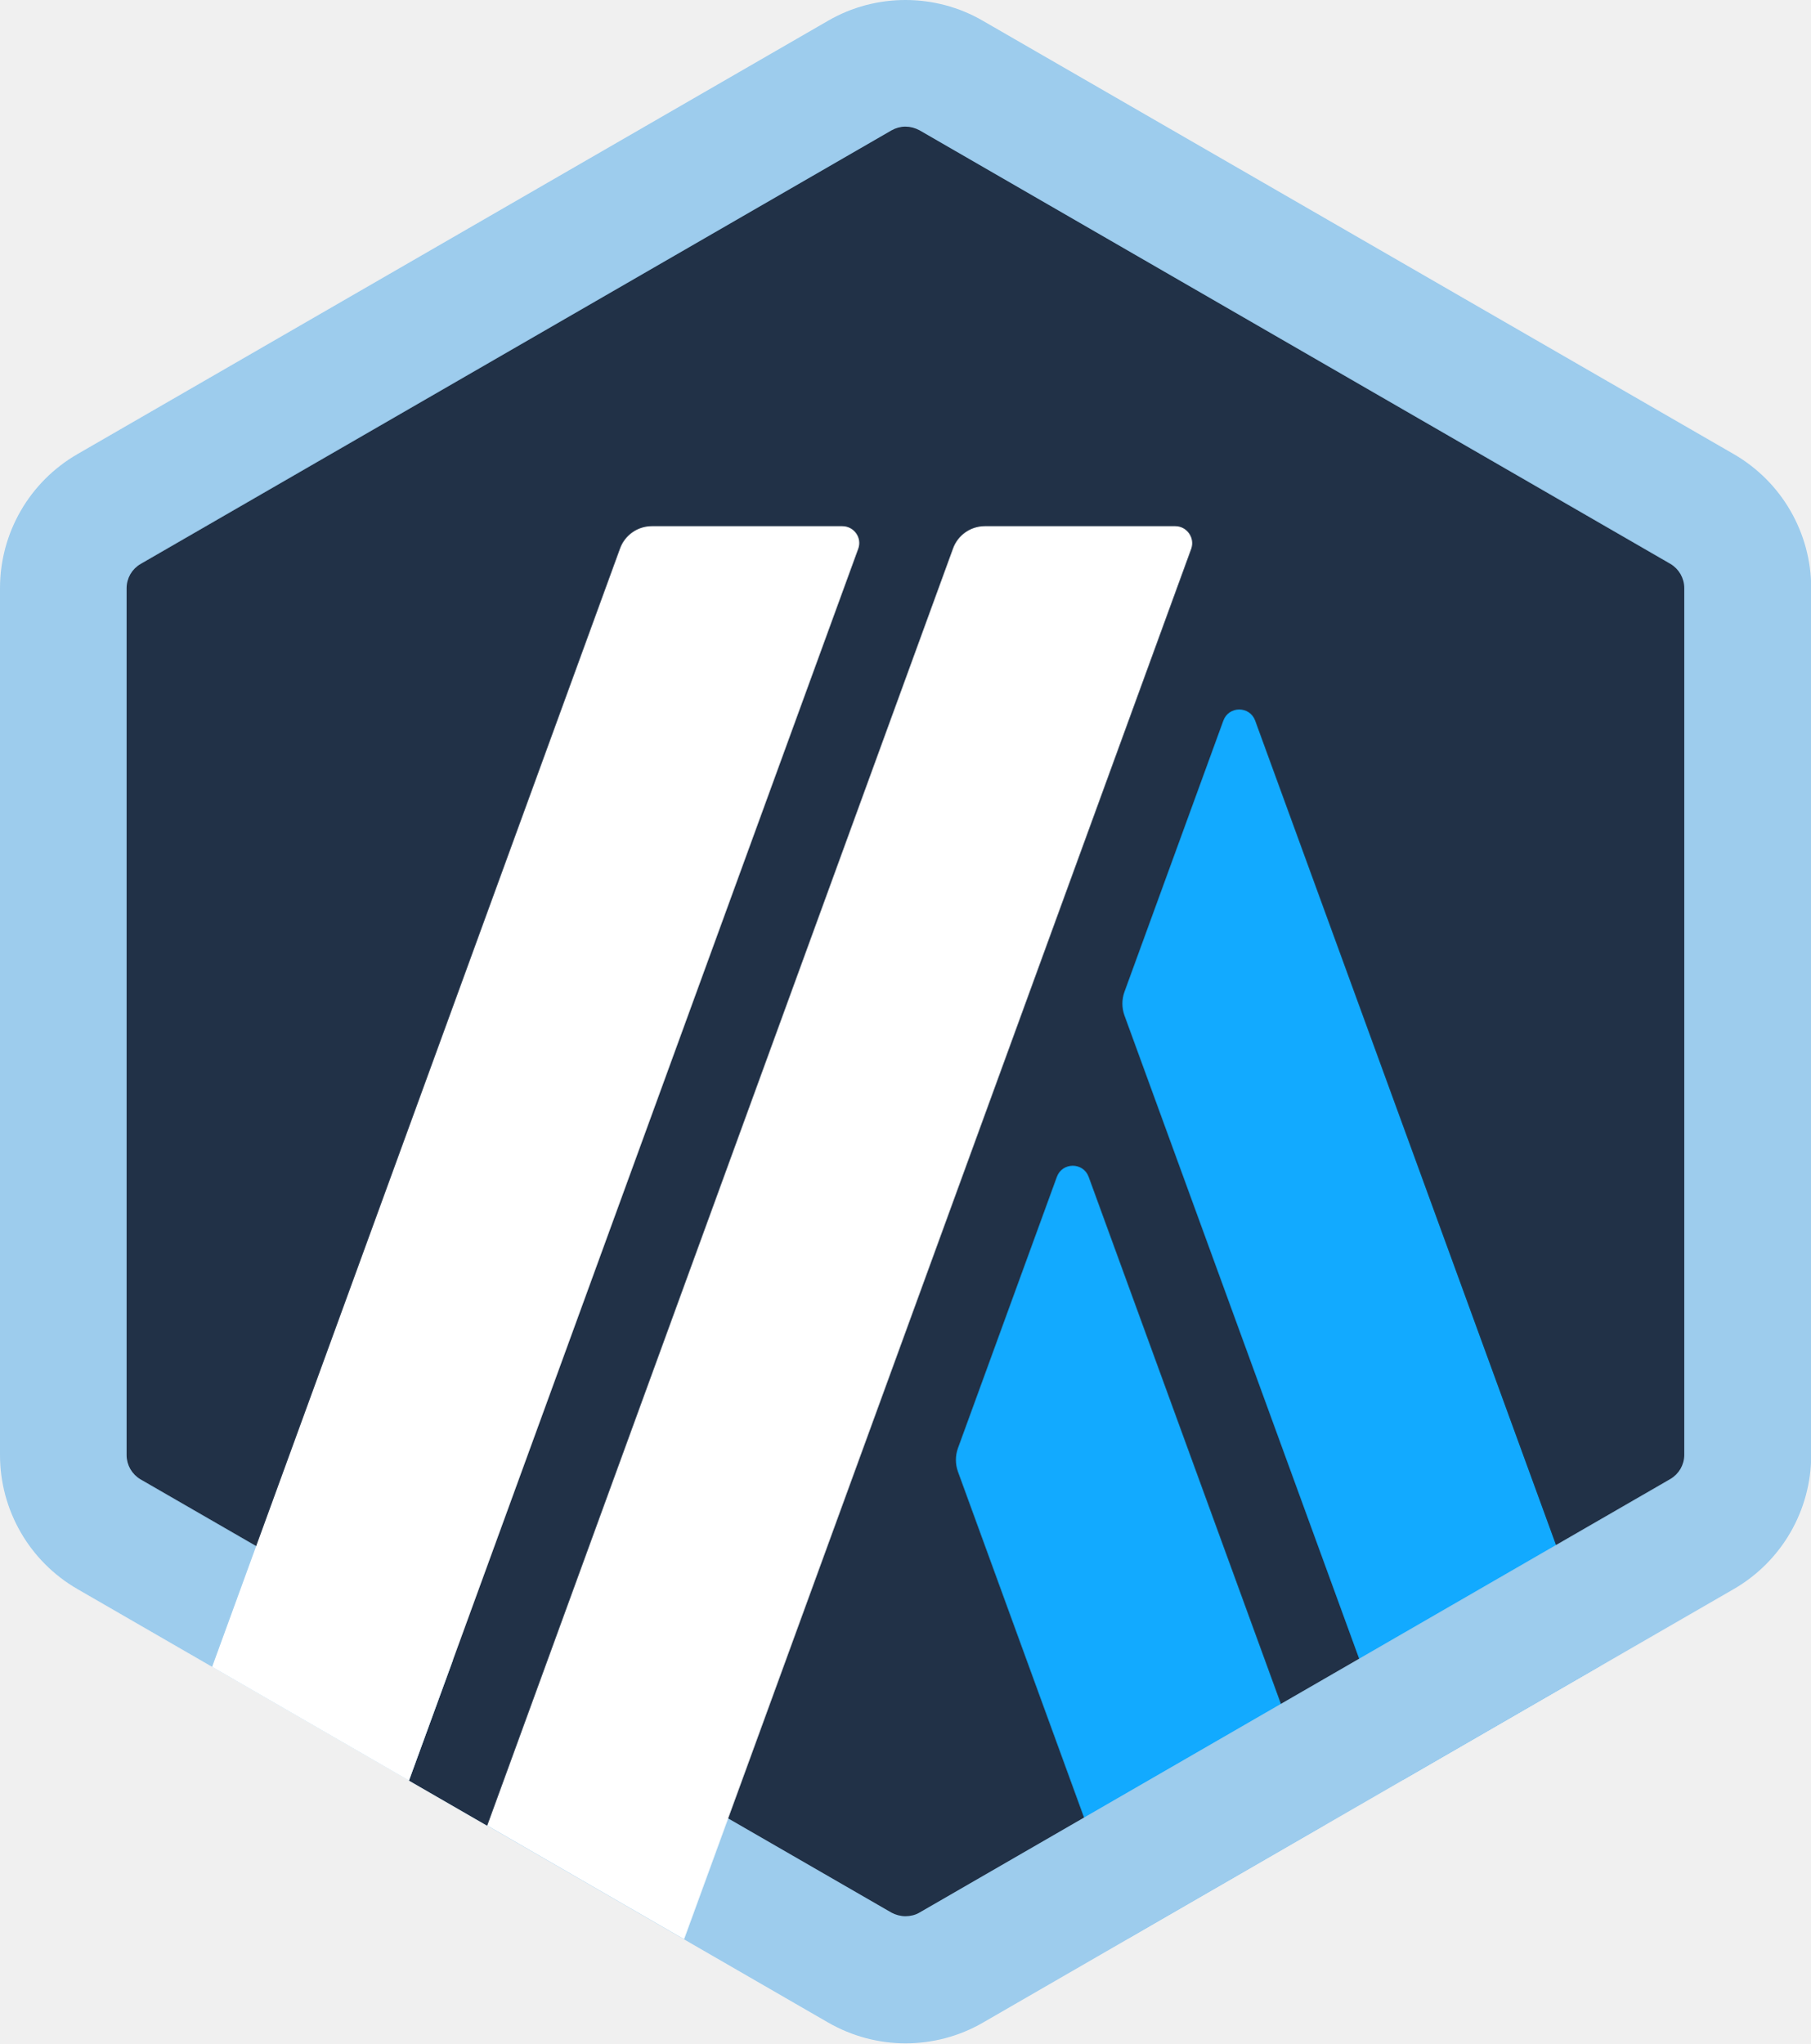
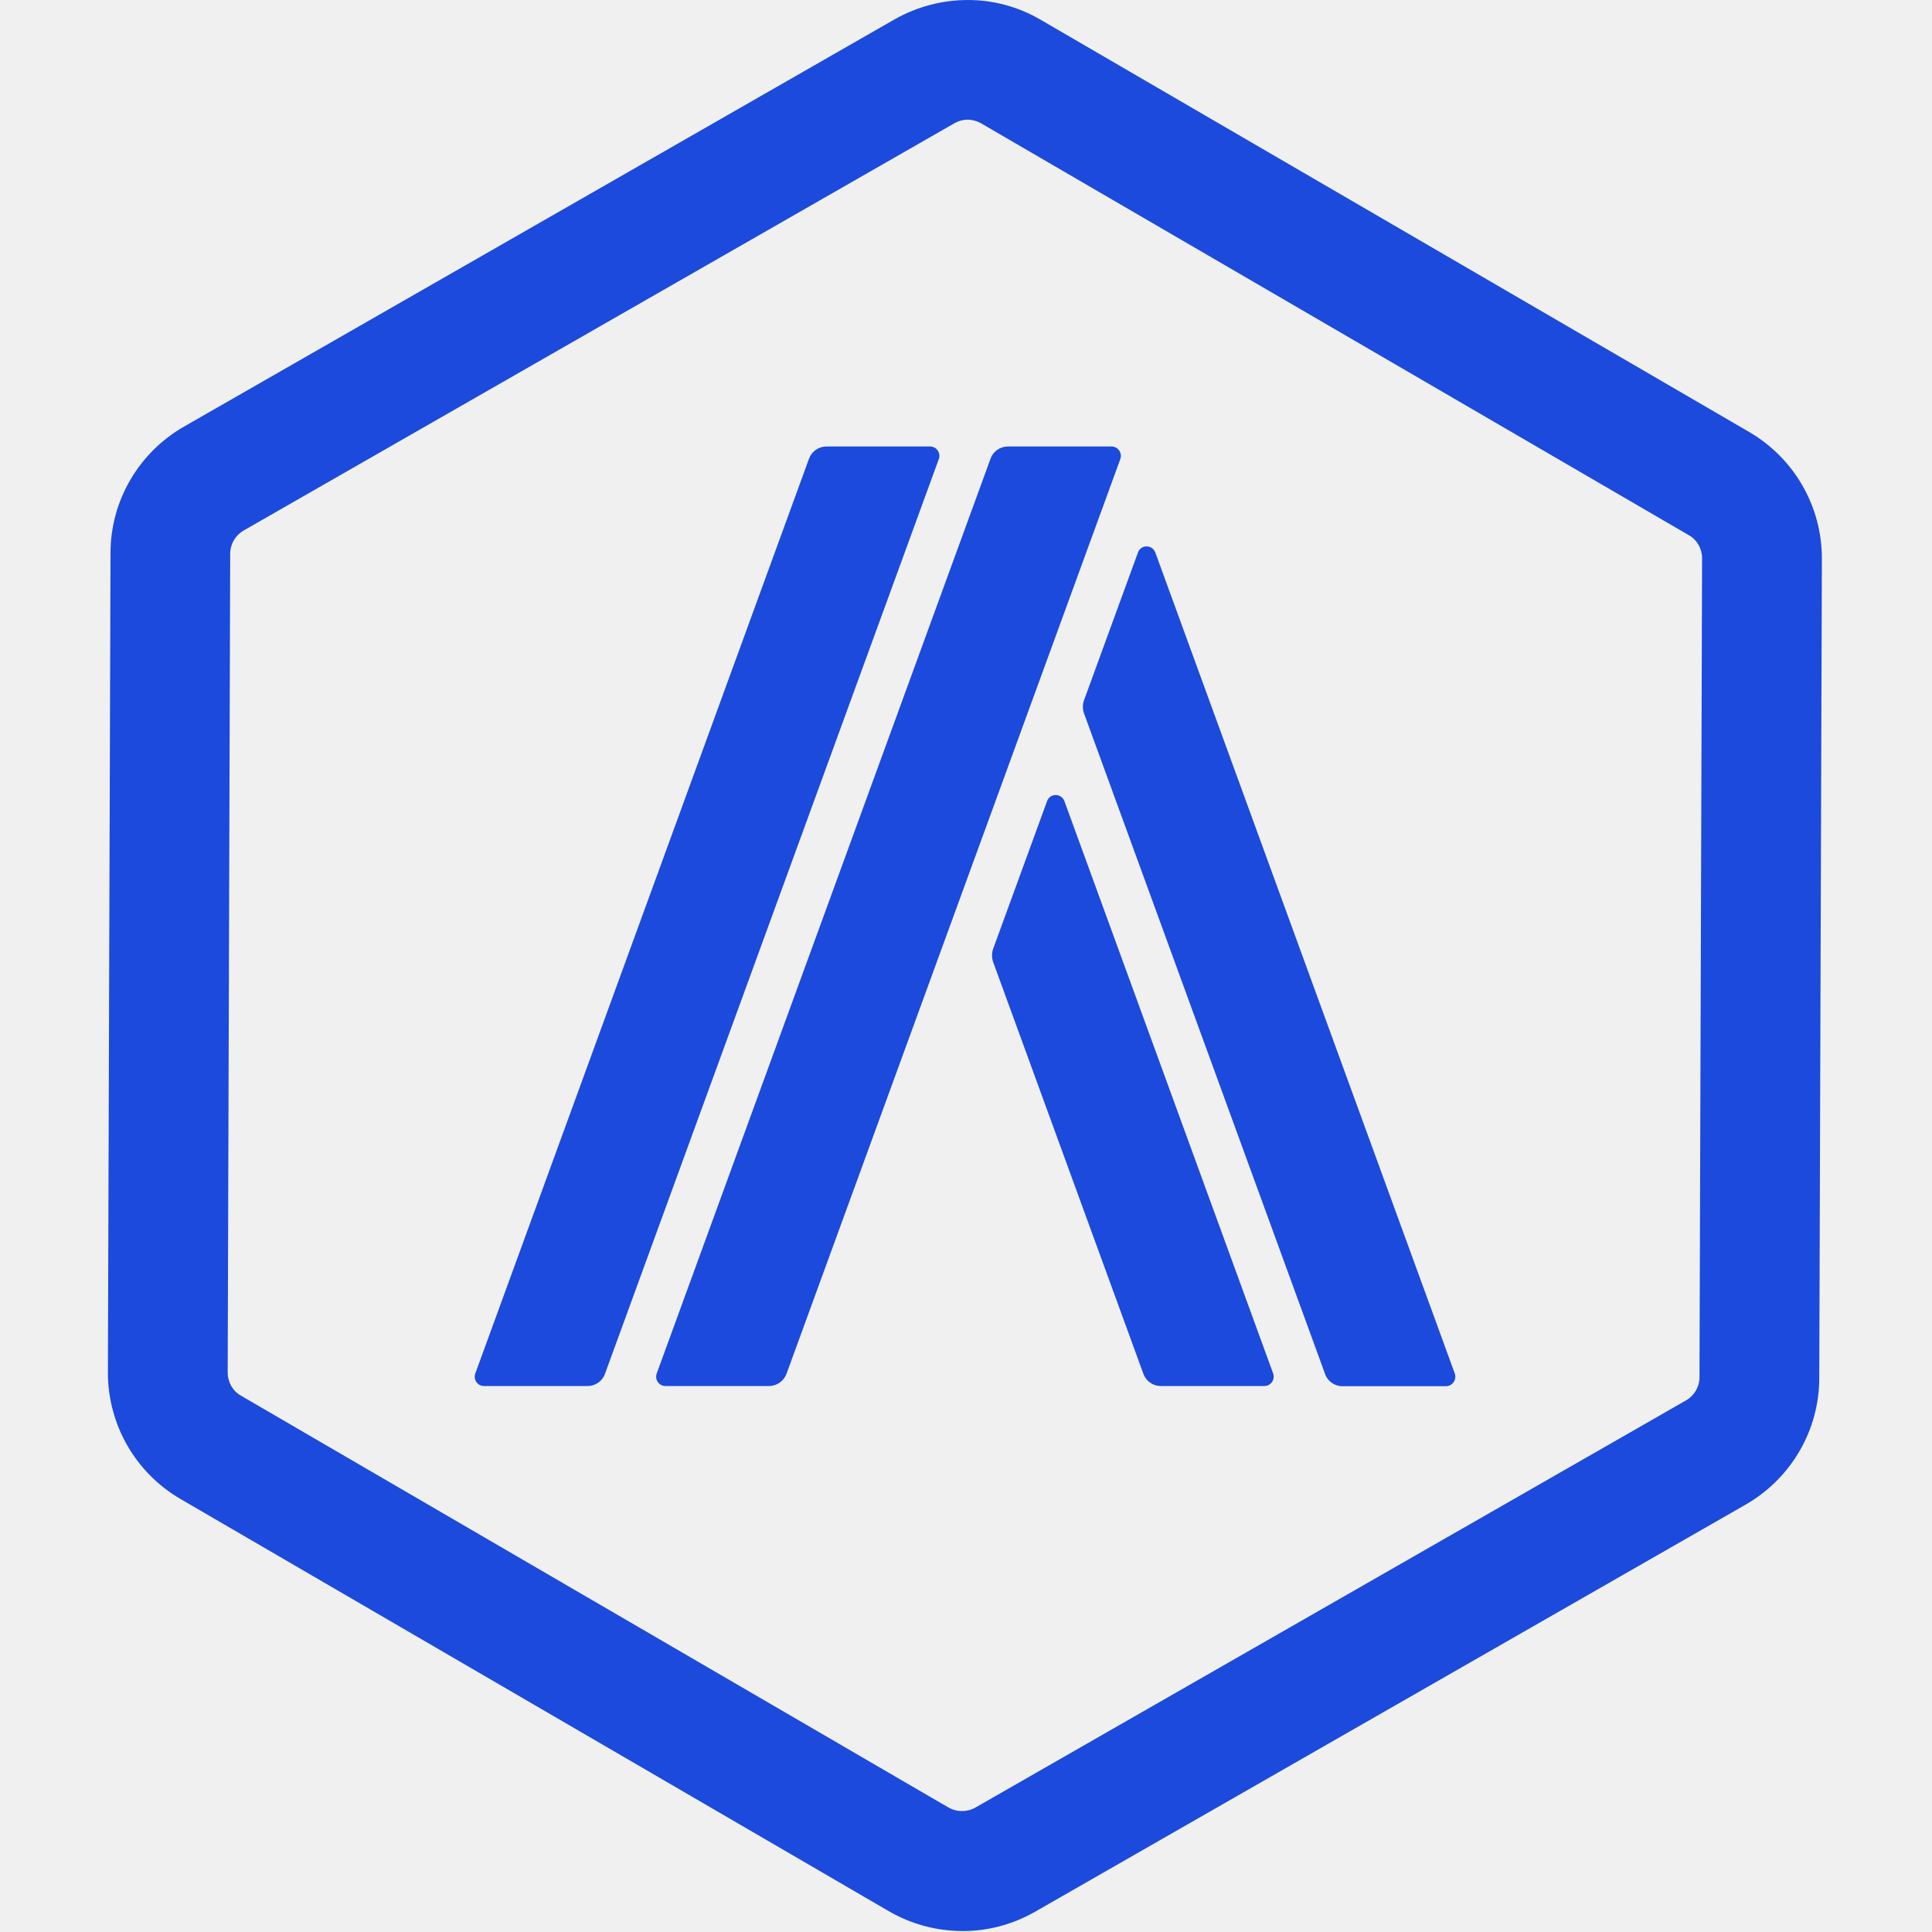
- <svg xmlns="http://www.w3.org/2000/svg" version="1.1" id="Layer_1" x="0px" y="0px" viewBox="0 0 1080 1218.5" style="enable-background:new 0 0 1080 1218.5;" xml:space="preserve">
-   <style type="text/css">
- 	.st0{fill:#213147;}
- 	.st1{fill:#12AAFF;}
- 	.st2{fill:#9DCCED;}
- 	.st3{fill:#FFFFFF;}
- </style>
-   <g>
-     <path class="st0" d="M41,370.4v477.7c0,30.5,16.3,58.7,42.7,73.9l413.7,238.9c26.4,15.2,58.9,15.2,85.3,0L996.4,922   c26.4-15.2,42.7-43.4,42.7-73.9V370.4c0-30.5-16.3-58.7-42.7-73.9L582.7,57.6c-26.4-15.2-58.9-15.2-85.3,0L83.6,296.5   C57.2,311.7,41,339.9,41,370.4z" />
-     <g>
-       <g>
-         <g>
-           <path class="st1" d="M630.3,701.9l-59,161.8c-1.6,4.5-1.6,9.4,0,13.9L672.8,1156l117.4-67.8L649.3,701.9      C646.1,693,633.5,693,630.3,701.9z" />
-         </g>
-         <g>
-           <path class="st1" d="M748.6,429.8c-3.2-8.9-15.8-8.9-19,0l-59,161.8c-1.6,4.5-1.6,9.4,0,13.9l166.3,455.8l117.4-67.8      L748.6,429.8z" />
-         </g>
-       </g>
-     </g>
-     <path class="st2" d="M540,75.5c2.9,0,5.8,0.8,8.4,2.2l447.7,258.5c5.2,3,8.4,8.6,8.4,14.5v516.9c0,6-3.2,11.5-8.4,14.5   l-447.7,258.5c-2.5,1.5-5.5,2.2-8.4,2.2c-2.9,0-5.8-0.8-8.4-2.2L83.9,882.3c-5.2-3-8.4-8.6-8.4-14.5V350.8c0-6,3.2-11.5,8.4-14.5   L531.6,77.8C534.2,76.3,537.1,75.5,540,75.5 M540,0c-15.9,0-31.9,4.1-46.2,12.4L46.2,270.8c-28.6,16.5-46.2,47-46.2,80v516.9   c0,33,17.6,63.5,46.2,80l447.7,258.5c14.3,8.2,30.2,12.4,46.2,12.4c15.9,0,31.9-4.1,46.2-12.4l447.7-258.5   c28.6-16.5,46.2-47,46.2-80V350.8c0-33-17.6-63.5-46.2-80L586.2,12.4C571.9,4.1,555.9,0,540,0L540,0z" />
-     <polygon class="st0" points="243.9,1061.9 285.1,949.1 368,1018 290.5,1088.8  " />
-     <g>
-       <path class="st3" d="M502.3,313.8H388.8c-8.5,0-16.1,5.3-19,13.3l-243.3,667l117.4,67.8l267.9-734.5    C514.3,320.8,509.4,313.8,502.3,313.8z" />
-       <path class="st3" d="M700.9,313.8H587.4c-8.5,0-16.1,5.3-19,13.3l-277.8,761.6l117.4,67.8l302.4-829.1    C712.8,320.8,707.9,313.8,700.9,313.8z" />
-     </g>
-   </g>
+ <svg xmlns="http://www.w3.org/2000/svg" width="20" height="20" viewBox="0 0 20 20" fill="none">
+   <path d="M10.016 1.239C10.065 1.239 10.111 1.252 10.155 1.276L17.484 5.541C17.569 5.589 17.62 5.682 17.62 5.779L17.593 14.258C17.593 14.355 17.54 14.447 17.455 14.496L10.097 18.712C10.055 18.736 10.007 18.748 9.958 18.748C9.909 18.748 9.863 18.736 9.82 18.712L2.493 14.447C2.408 14.399 2.357 14.306 2.357 14.209L2.383 5.73C2.383 5.633 2.437 5.541 2.522 5.492L9.88 1.276C9.922 1.252 9.968 1.239 10.016 1.239ZM10.021 0C9.759 0 9.499 0.066 9.263 0.199L1.905 4.416C1.436 4.685 1.144 5.183 1.144 5.725L1.117 14.204C1.115 14.746 1.402 15.247 1.871 15.519L9.2 19.784C9.433 19.92 9.696 19.988 9.956 19.99C10.216 19.993 10.478 19.925 10.714 19.791L18.072 15.575C18.541 15.305 18.833 14.807 18.833 14.265L18.86 5.786C18.862 5.244 18.575 4.744 18.106 4.471L10.777 0.207C10.544 0.07 10.284 0 10.021 0Z" fill="#1B4ADD" />
+   <path d="M11.508 4.622H10.434C10.353 4.622 10.28 4.673 10.254 4.748L6.798 14.219C6.776 14.282 6.822 14.348 6.888 14.348H7.962C8.042 14.348 8.115 14.296 8.142 14.221L11.598 4.751C11.619 4.688 11.573 4.622 11.508 4.622ZM9.629 4.622H8.555C8.475 4.622 8.402 4.673 8.375 4.748L4.92 14.219C4.898 14.282 4.944 14.348 5.009 14.348H6.084C6.164 14.348 6.237 14.296 6.263 14.221L9.719 4.751C9.741 4.688 9.695 4.622 9.629 4.622ZM11.019 8.294C10.988 8.209 10.868 8.209 10.839 8.294L10.28 9.825C10.266 9.866 10.266 9.915 10.28 9.956L11.836 14.221C11.862 14.296 11.935 14.348 12.015 14.348H13.09C13.155 14.348 13.201 14.282 13.18 14.219L11.019 8.294ZM15.06 14.219L11.96 5.72C11.928 5.635 11.809 5.635 11.78 5.72L11.221 7.251C11.206 7.293 11.206 7.341 11.221 7.383L13.717 14.223C13.743 14.299 13.816 14.35 13.896 14.35H14.971C15.036 14.348 15.082 14.282 15.06 14.219Z" fill="#1B4ADD" />
</svg>
